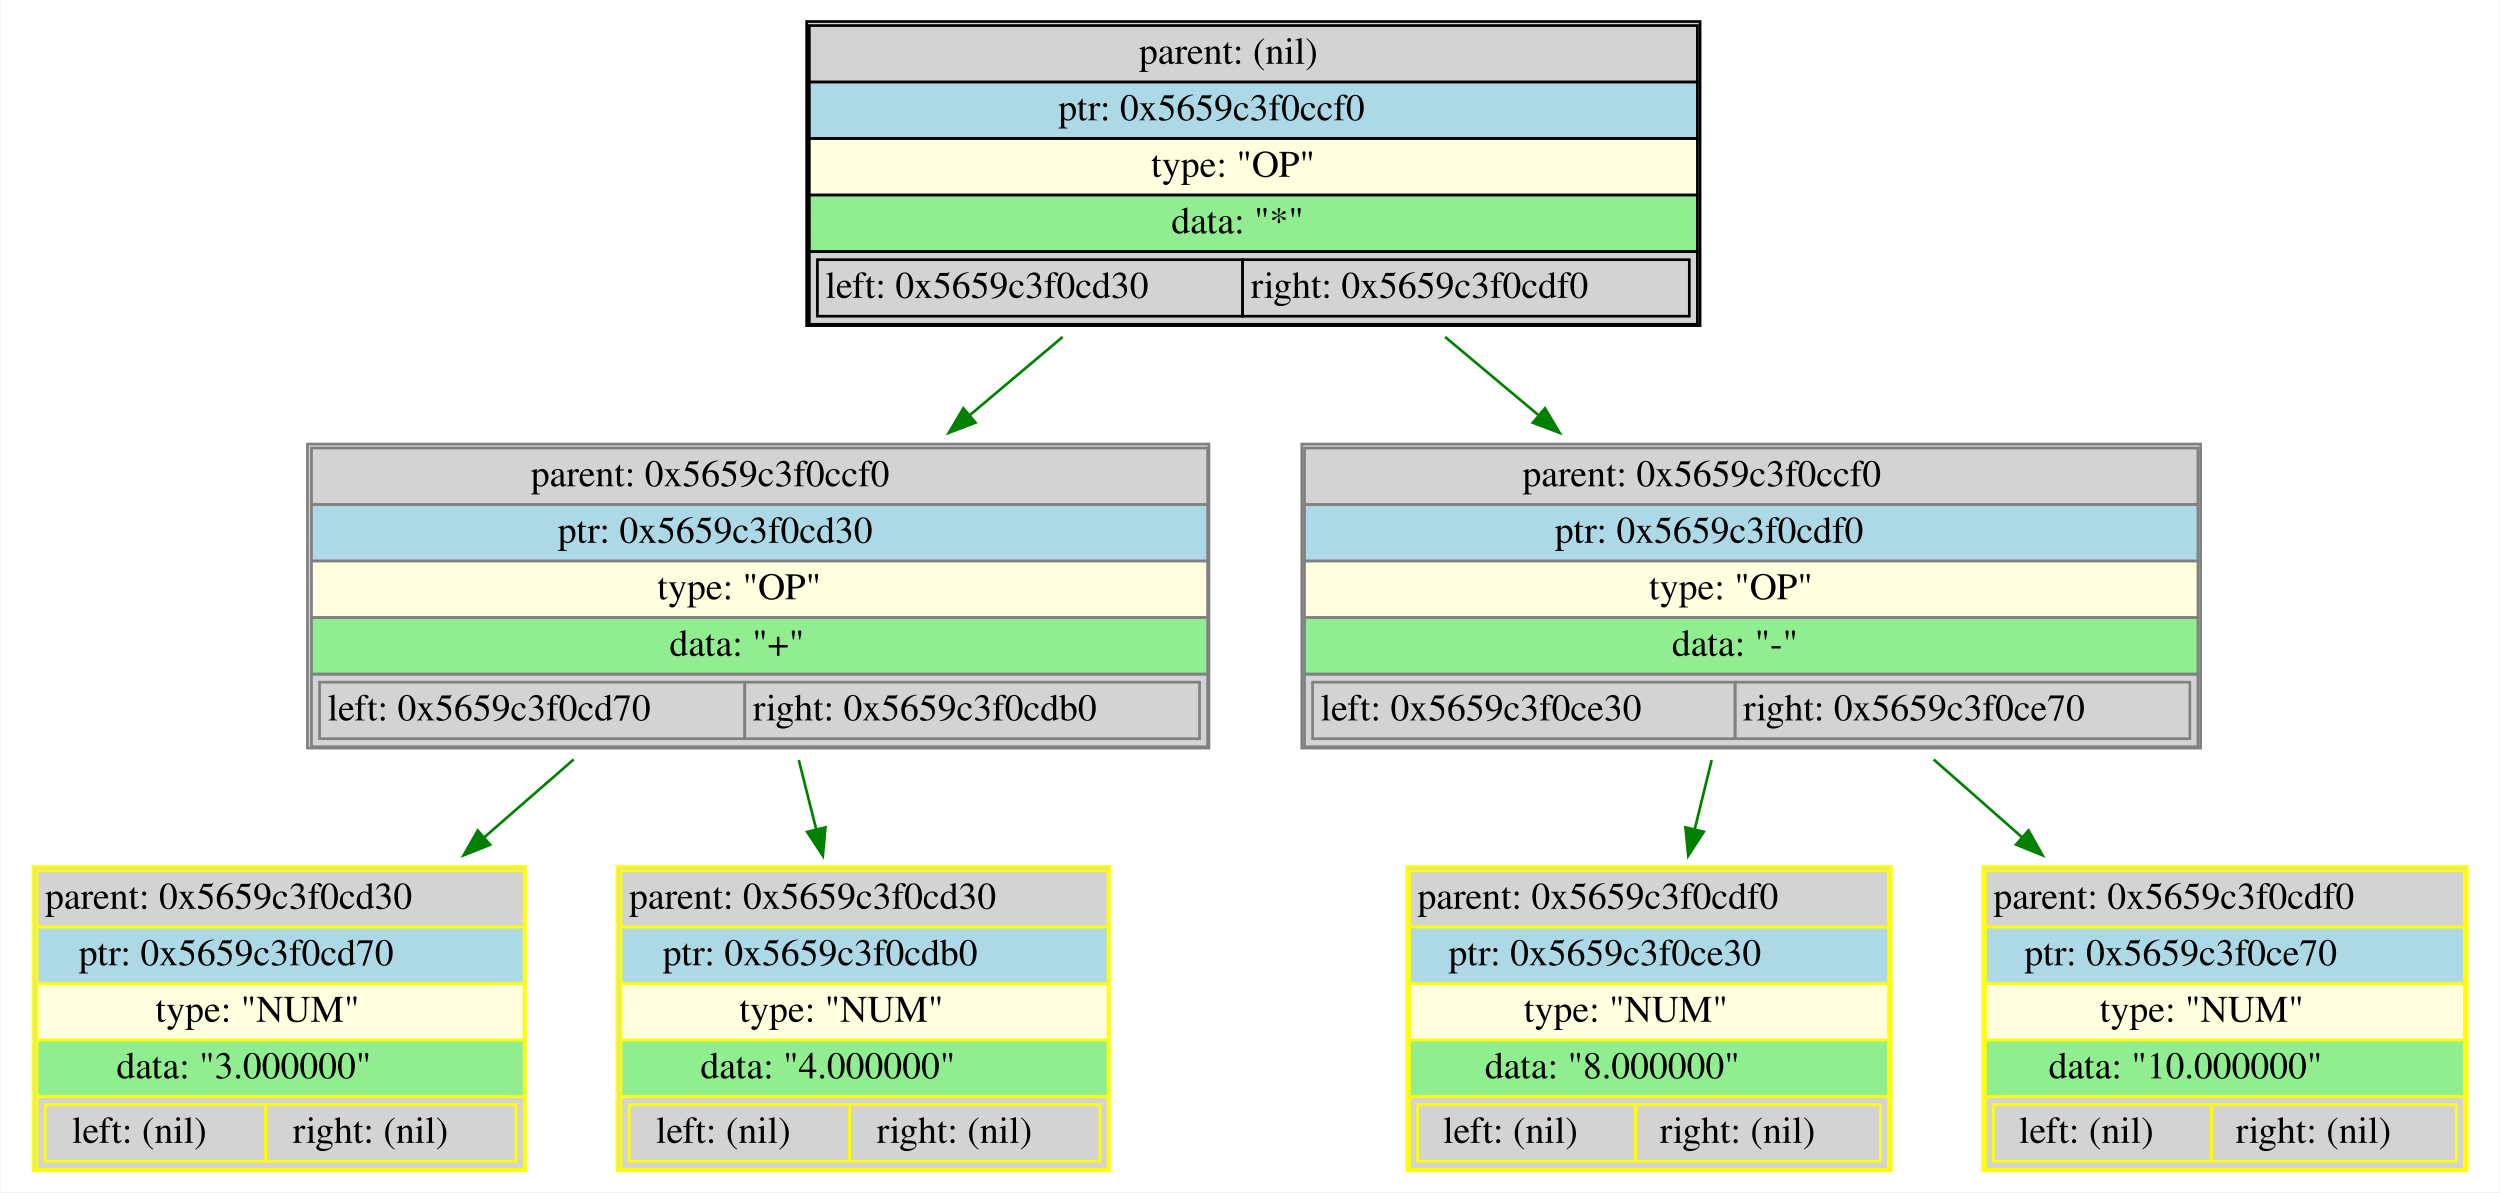
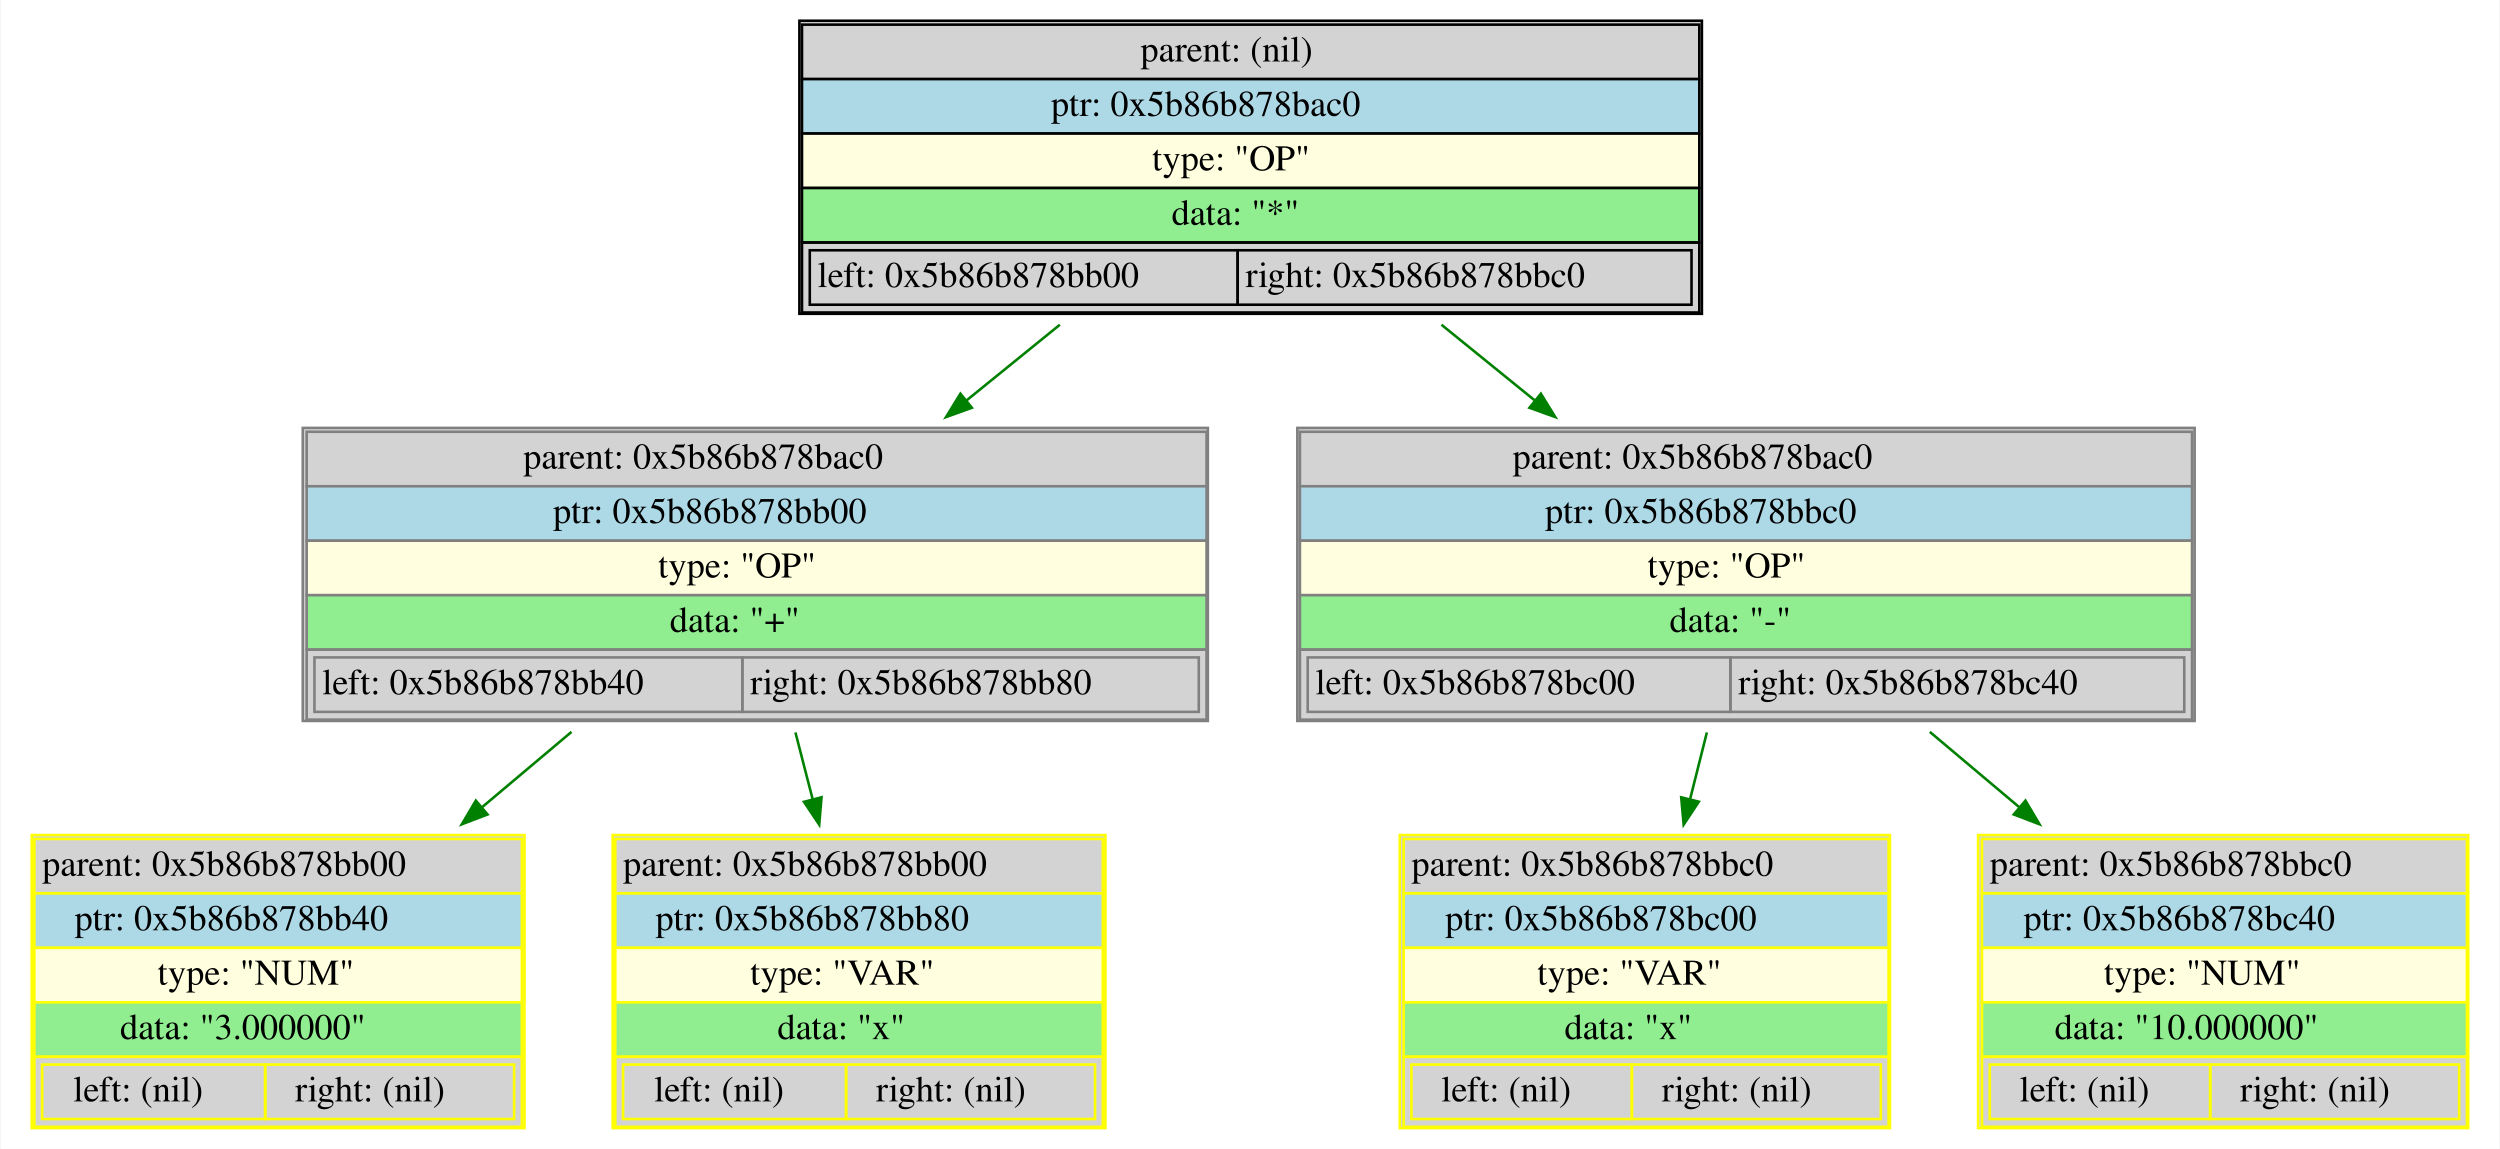
- <svg xmlns="http://www.w3.org/2000/svg" width="929pt" height="443pt" viewBox="0.00 0.00 928.50 443.00">
+ <svg xmlns="http://www.w3.org/2000/svg" width="964pt" height="443pt" viewBox="0.00 0.00 963.50 443.00">
  <g id="graph0" class="graph" transform="scale(1 1) rotate(0) translate(4 439)">
-     <polygon fill="white" stroke="transparent" points="-4,4 -4,-439 924.5,-439 924.5,4 -4,4" />
+     <polygon fill="white" stroke="transparent" points="-4,4 -4,-439 959.5,-439 959.5,4 -4,4" />
    <g id="node1" class="node">
-       <polygon fill="lightgray" stroke="transparent" points="295.5,-318 295.5,-431 627.5,-431 627.5,-318 295.5,-318" />
-       <polygon fill="none" stroke="black" points="296.5,-408.5 296.5,-429.5 626.5,-429.5 626.5,-408.5 296.5,-408.5" />
-       <text text-anchor="start" x="419" y="-415.3" font-family="Times,serif" font-size="14.00">parent: (nil)</text>
-       <polygon fill="lightblue" stroke="transparent" points="296.5,-387.5 296.5,-408.5 626.5,-408.5 626.5,-387.5 296.5,-387.5" />
-       <polygon fill="none" stroke="black" points="296.5,-387.5 296.5,-408.5 626.5,-408.5 626.5,-387.5 296.5,-387.5" />
-       <text text-anchor="start" x="389" y="-394.3" font-family="Times,serif" font-size="14.00">ptr: 0x5659c3f0ccf0</text>
-       <polygon fill="lightyellow" stroke="transparent" points="296.5,-366.5 296.5,-387.5 626.5,-387.5 626.5,-366.5 296.5,-366.5" />
-       <polygon fill="none" stroke="black" points="296.5,-366.5 296.5,-387.5 626.5,-387.5 626.5,-366.5 296.5,-366.5" />
-       <text text-anchor="start" x="423.5" y="-373.3" font-family="Times,serif" font-size="14.00">type: "OP"</text>
-       <polygon fill="lightgreen" stroke="transparent" points="296.5,-345.5 296.5,-366.5 626.5,-366.5 626.5,-345.5 296.5,-345.5" />
-       <polygon fill="none" stroke="black" points="296.5,-345.5 296.5,-366.5 626.5,-366.5 626.5,-345.5 296.5,-345.5" />
-       <text text-anchor="start" x="431" y="-352.3" font-family="Times,serif" font-size="14.00">data: "*"</text>
-       <polygon fill="none" stroke="black" points="296.5,-318.5 296.5,-345.5 626.5,-345.5 626.5,-318.5 296.5,-318.5" />
-       <polygon fill="none" stroke="black" points="299.5,-321.5 299.5,-342.5 457.5,-342.5 457.5,-321.5 299.5,-321.5" />
-       <text text-anchor="start" x="302.5" y="-328.3" font-family="Times,serif" font-size="14.00">left: 0x5659c3f0cd30</text>
-       <polygon fill="none" stroke="black" points="457.5,-321.5 457.5,-342.5 623.5,-342.5 623.5,-321.5 457.5,-321.5" />
-       <text text-anchor="start" x="460.5" y="-328.3" font-family="Times,serif" font-size="14.00">right: 0x5659c3f0cdf0</text>
-       <polygon fill="none" stroke="black" points="295.5,-318 295.5,-431 627.5,-431 627.5,-318 295.5,-318" />
+       <polygon fill="lightgray" stroke="transparent" points="304,-318 304,-431 652,-431 652,-318 304,-318" />
+       <polygon fill="none" stroke="black" points="305,-408.5 305,-429.5 651,-429.5 651,-408.5 305,-408.5" />
+       <text text-anchor="start" x="435.5" y="-415.3" font-family="Times,serif" font-size="14.00">parent: (nil)</text>
+       <polygon fill="lightblue" stroke="transparent" points="305,-387.5 305,-408.5 651,-408.5 651,-387.5 305,-387.5" />
+       <polygon fill="none" stroke="black" points="305,-387.5 305,-408.5 651,-408.5 651,-387.5 305,-387.5" />
+       <text text-anchor="start" x="401" y="-394.3" font-family="Times,serif" font-size="14.00">ptr: 0x5b86b878bac0</text>
+       <polygon fill="lightyellow" stroke="transparent" points="305,-366.5 305,-387.5 651,-387.5 651,-366.5 305,-366.5" />
+       <polygon fill="none" stroke="black" points="305,-366.5 305,-387.5 651,-387.5 651,-366.5 305,-366.5" />
+       <text text-anchor="start" x="440" y="-373.3" font-family="Times,serif" font-size="14.00">type: "OP"</text>
+       <polygon fill="lightgreen" stroke="transparent" points="305,-345.5 305,-366.5 651,-366.5 651,-345.5 305,-345.5" />
+       <polygon fill="none" stroke="black" points="305,-345.5 305,-366.5 651,-366.5 651,-345.5 305,-345.5" />
+       <text text-anchor="start" x="447.5" y="-352.3" font-family="Times,serif" font-size="14.00">data: "*"</text>
+       <polygon fill="none" stroke="black" points="305,-318.5 305,-345.5 651,-345.5 651,-318.5 305,-318.5" />
+       <polygon fill="none" stroke="black" points="308,-321.5 308,-342.5 473,-342.5 473,-321.5 308,-321.5" />
+       <text text-anchor="start" x="311" y="-328.3" font-family="Times,serif" font-size="14.00">left: 0x5b86b878bb00</text>
+       <polygon fill="none" stroke="black" points="473,-321.5 473,-342.5 648,-342.5 648,-321.5 473,-321.5" />
+       <text text-anchor="start" x="476" y="-328.3" font-family="Times,serif" font-size="14.00">right: 0x5b86b878bbc0</text>
+       <polygon fill="none" stroke="black" points="304,-318 304,-431 652,-431 652,-318 304,-318" />
    </g>
    <g id="node2" class="node">
-       <polygon fill="lightgray" stroke="transparent" points="110,-161 110,-274 445,-274 445,-161 110,-161" />
-       <polygon fill="none" stroke="gray" points="111.5,-251.5 111.5,-272.5 444.5,-272.5 444.5,-251.5 111.5,-251.5" />
-       <text text-anchor="start" x="193" y="-258.3" font-family="Times,serif" font-size="14.00">parent: 0x5659c3f0ccf0</text>
-       <polygon fill="lightblue" stroke="transparent" points="111.5,-230.5 111.5,-251.5 444.5,-251.5 444.5,-230.5 111.5,-230.5" />
-       <polygon fill="none" stroke="gray" points="111.5,-230.5 111.5,-251.5 444.5,-251.5 444.5,-230.5 111.5,-230.5" />
-       <text text-anchor="start" x="203" y="-237.3" font-family="Times,serif" font-size="14.00">ptr: 0x5659c3f0cd30</text>
-       <polygon fill="lightyellow" stroke="transparent" points="111.5,-209.5 111.5,-230.5 444.5,-230.5 444.5,-209.5 111.5,-209.5" />
-       <polygon fill="none" stroke="gray" points="111.5,-209.5 111.5,-230.5 444.5,-230.5 444.5,-209.5 111.5,-209.5" />
-       <text text-anchor="start" x="240" y="-216.3" font-family="Times,serif" font-size="14.00">type: "OP"</text>
-       <polygon fill="lightgreen" stroke="transparent" points="111.5,-188.5 111.5,-209.5 444.5,-209.5 444.5,-188.5 111.5,-188.5" />
-       <polygon fill="none" stroke="gray" points="111.5,-188.5 111.5,-209.5 444.5,-209.5 444.5,-188.5 111.5,-188.5" />
-       <text text-anchor="start" x="244.5" y="-195.3" font-family="Times,serif" font-size="14.00">data: "+"</text>
-       <polygon fill="none" stroke="gray" points="111.5,-161.5 111.5,-188.5 444.5,-188.5 444.5,-161.5 111.5,-161.5" />
-       <polygon fill="none" stroke="gray" points="114.5,-164.5 114.5,-185.5 272.5,-185.5 272.5,-164.5 114.5,-164.5" />
-       <text text-anchor="start" x="117.5" y="-171.3" font-family="Times,serif" font-size="14.00">left: 0x5659c3f0cd70</text>
-       <polygon fill="none" stroke="gray" points="272.5,-164.5 272.5,-185.5 441.5,-185.5 441.5,-164.5 272.5,-164.5" />
-       <text text-anchor="start" x="275.5" y="-171.3" font-family="Times,serif" font-size="14.00">right: 0x5659c3f0cdb0</text>
-       <polygon fill="none" stroke="gray" points="110,-161 110,-274 445,-274 445,-161 110,-161" />
+       <polygon fill="lightgray" stroke="transparent" points="112.5,-161 112.5,-274 461.5,-274 461.5,-161 112.5,-161" />
+       <polygon fill="none" stroke="gray" points="114,-251.5 114,-272.5 461,-272.5 461,-251.5 114,-251.5" />
+       <text text-anchor="start" x="197.5" y="-258.3" font-family="Times,serif" font-size="14.00">parent: 0x5b86b878bac0</text>
+       <polygon fill="lightblue" stroke="transparent" points="114,-230.5 114,-251.5 461,-251.5 461,-230.5 114,-230.5" />
+       <polygon fill="none" stroke="gray" points="114,-230.5 114,-251.5 461,-251.5 461,-230.5 114,-230.5" />
+       <text text-anchor="start" x="209" y="-237.3" font-family="Times,serif" font-size="14.00">ptr: 0x5b86b878bb00</text>
+       <polygon fill="lightyellow" stroke="transparent" points="114,-209.5 114,-230.5 461,-230.5 461,-209.5 114,-209.5" />
+       <polygon fill="none" stroke="gray" points="114,-209.5 114,-230.5 461,-230.5 461,-209.5 114,-209.5" />
+       <text text-anchor="start" x="249.5" y="-216.3" font-family="Times,serif" font-size="14.00">type: "OP"</text>
+       <polygon fill="lightgreen" stroke="transparent" points="114,-188.5 114,-209.5 461,-209.5 461,-188.5 114,-188.5" />
+       <polygon fill="none" stroke="gray" points="114,-188.5 114,-209.5 461,-209.5 461,-188.5 114,-188.5" />
+       <text text-anchor="start" x="254" y="-195.3" font-family="Times,serif" font-size="14.00">data: "+"</text>
+       <polygon fill="none" stroke="gray" points="114,-161.5 114,-188.5 461,-188.5 461,-161.5 114,-161.5" />
+       <polygon fill="none" stroke="gray" points="117,-164.5 117,-185.5 282,-185.5 282,-164.5 117,-164.5" />
+       <text text-anchor="start" x="120" y="-171.3" font-family="Times,serif" font-size="14.00">left: 0x5b86b878bb40</text>
+       <polygon fill="none" stroke="gray" points="282,-164.5 282,-185.5 458,-185.5 458,-164.5 282,-164.5" />
+       <text text-anchor="start" x="285" y="-171.3" font-family="Times,serif" font-size="14.00">right: 0x5b86b878bb80</text>
+       <polygon fill="none" stroke="gray" points="112.5,-161 112.5,-274 461.5,-274 461.5,-161 112.5,-161" />
    </g>
    <g id="edge1" class="edge">
-       <path fill="none" stroke="green" d="M390.62,-313.79C379.36,-304.3 367.64,-294.43 356.2,-284.8" />
-       <polygon fill="green" stroke="green" points="358.24,-281.94 348.34,-278.17 353.73,-287.29 358.24,-281.94" />
+       <path fill="none" stroke="green" d="M404.43,-313.79C392.62,-304.21 380.33,-294.24 368.35,-284.52" />
+       <polygon fill="green" stroke="green" points="370.5,-281.76 360.53,-278.17 366.09,-287.19 370.5,-281.76" />
    </g>
    <g id="node5" class="node">
-       <polygon fill="lightgray" stroke="transparent" points="479.5,-161 479.5,-274 813.5,-274 813.5,-161 479.5,-161" />
-       <polygon fill="none" stroke="gray" points="480.5,-251.5 480.5,-272.5 812.5,-272.5 812.5,-251.5 480.5,-251.5" />
-       <text text-anchor="start" x="561.5" y="-258.3" font-family="Times,serif" font-size="14.00">parent: 0x5659c3f0ccf0</text>
-       <polygon fill="lightblue" stroke="transparent" points="480.5,-230.5 480.5,-251.5 812.5,-251.5 812.5,-230.5 480.5,-230.5" />
-       <polygon fill="none" stroke="gray" points="480.5,-230.5 480.5,-251.5 812.5,-251.5 812.5,-230.5 480.5,-230.5" />
-       <text text-anchor="start" x="573.5" y="-237.3" font-family="Times,serif" font-size="14.00">ptr: 0x5659c3f0cdf0</text>
-       <polygon fill="lightyellow" stroke="transparent" points="480.5,-209.5 480.5,-230.5 812.5,-230.5 812.5,-209.5 480.5,-209.5" />
-       <polygon fill="none" stroke="gray" points="480.5,-209.5 480.5,-230.5 812.5,-230.5 812.5,-209.5 480.5,-209.5" />
-       <text text-anchor="start" x="608.5" y="-216.3" font-family="Times,serif" font-size="14.00">type: "OP"</text>
-       <polygon fill="lightgreen" stroke="transparent" points="480.5,-188.5 480.5,-209.5 812.5,-209.5 812.5,-188.5 480.5,-188.5" />
-       <polygon fill="none" stroke="gray" points="480.5,-188.5 480.5,-209.5 812.5,-209.5 812.5,-188.5 480.5,-188.5" />
-       <text text-anchor="start" x="617" y="-195.3" font-family="Times,serif" font-size="14.00">data: "-"</text>
-       <polygon fill="none" stroke="gray" points="480.5,-161.5 480.5,-188.5 812.5,-188.5 812.5,-161.5 480.5,-161.5" />
-       <polygon fill="none" stroke="gray" points="483.5,-164.5 483.5,-185.5 640.5,-185.5 640.5,-164.5 483.5,-164.5" />
-       <text text-anchor="start" x="486.5" y="-171.3" font-family="Times,serif" font-size="14.00">left: 0x5659c3f0ce30</text>
-       <polygon fill="none" stroke="gray" points="640.5,-164.5 640.5,-185.5 809.5,-185.5 809.5,-164.5 640.5,-164.5" />
-       <text text-anchor="start" x="643.5" y="-171.3" font-family="Times,serif" font-size="14.00">right: 0x5659c3f0ce70</text>
-       <polygon fill="none" stroke="gray" points="479.5,-161 479.5,-274 813.5,-274 813.5,-161 479.5,-161" />
+       <polygon fill="lightgray" stroke="transparent" points="496,-161 496,-274 842,-274 842,-161 496,-161" />
+       <polygon fill="none" stroke="gray" points="497,-251.5 497,-272.5 841,-272.5 841,-251.5 497,-251.5" />
+       <text text-anchor="start" x="579" y="-258.3" font-family="Times,serif" font-size="14.00">parent: 0x5b86b878bac0</text>
+       <polygon fill="lightblue" stroke="transparent" points="497,-230.5 497,-251.5 841,-251.5 841,-230.5 497,-230.5" />
+       <polygon fill="none" stroke="gray" points="497,-230.5 497,-251.5 841,-251.5 841,-230.5 497,-230.5" />
+       <text text-anchor="start" x="591.5" y="-237.3" font-family="Times,serif" font-size="14.00">ptr: 0x5b86b878bbc0</text>
+       <polygon fill="lightyellow" stroke="transparent" points="497,-209.5 497,-230.5 841,-230.5 841,-209.5 497,-209.5" />
+       <polygon fill="none" stroke="gray" points="497,-209.5 497,-230.5 841,-230.5 841,-209.5 497,-209.5" />
+       <text text-anchor="start" x="631" y="-216.3" font-family="Times,serif" font-size="14.00">type: "OP"</text>
+       <polygon fill="lightgreen" stroke="transparent" points="497,-188.5 497,-209.5 841,-209.5 841,-188.5 497,-188.5" />
+       <polygon fill="none" stroke="gray" points="497,-188.5 497,-209.5 841,-209.5 841,-188.5 497,-188.5" />
+       <text text-anchor="start" x="639.5" y="-195.3" font-family="Times,serif" font-size="14.00">data: "-"</text>
+       <polygon fill="none" stroke="gray" points="497,-161.5 497,-188.5 841,-188.5 841,-161.5 497,-161.5" />
+       <polygon fill="none" stroke="gray" points="500,-164.5 500,-185.5 663,-185.5 663,-164.5 500,-164.5" />
+       <text text-anchor="start" x="503" y="-171.3" font-family="Times,serif" font-size="14.00">left: 0x5b86b878bc00</text>
+       <polygon fill="none" stroke="gray" points="663,-164.5 663,-185.5 838,-185.5 838,-164.5 663,-164.5" />
+       <text text-anchor="start" x="666" y="-171.3" font-family="Times,serif" font-size="14.00">right: 0x5b86b878bc40</text>
+       <polygon fill="none" stroke="gray" points="496,-161 496,-274 842,-274 842,-161 496,-161" />
    </g>
    <g id="edge4" class="edge">
-       <path fill="none" stroke="green" d="M532.76,-313.79C544.09,-304.3 555.87,-294.43 567.37,-284.8" />
-       <polygon fill="green" stroke="green" points="569.86,-287.28 575.28,-278.17 565.36,-281.91 569.86,-287.28" />
+       <path fill="none" stroke="green" d="M551.57,-313.79C563.38,-304.21 575.67,-294.24 587.65,-284.52" />
+       <polygon fill="green" stroke="green" points="589.91,-287.19 595.47,-278.17 585.5,-281.76 589.91,-287.19" />
    </g>
    <g id="node3" class="node">
-       <polygon fill="lightgray" stroke="transparent" points="8,-4 8,-117 191,-117 191,-4 8,-4" />
-       <polygon fill="none" stroke="yellow" points="9.5,-94.5 9.5,-115.5 190.5,-115.5 190.5,-94.5 9.5,-94.5" />
-       <text text-anchor="start" x="12.5" y="-101.3" font-family="Times,serif" font-size="14.00">parent: 0x5659c3f0cd30</text>
-       <polygon fill="lightblue" stroke="transparent" points="9.5,-73.5 9.5,-94.5 190.5,-94.5 190.5,-73.5 9.5,-73.5" />
-       <polygon fill="none" stroke="yellow" points="9.5,-73.5 9.5,-94.5 190.5,-94.5 190.5,-73.5 9.5,-73.5" />
-       <text text-anchor="start" x="25" y="-80.3" font-family="Times,serif" font-size="14.00">ptr: 0x5659c3f0cd70</text>
-       <polygon fill="lightyellow" stroke="transparent" points="9.5,-52.5 9.5,-73.5 190.5,-73.5 190.5,-52.5 9.5,-52.5" />
-       <polygon fill="none" stroke="yellow" points="9.5,-52.5 9.5,-73.5 190.5,-73.5 190.5,-52.5 9.5,-52.5" />
-       <text text-anchor="start" x="53.5" y="-59.3" font-family="Times,serif" font-size="14.00">type: "NUM"</text>
-       <polygon fill="lightgreen" stroke="transparent" points="9.5,-31.5 9.5,-52.5 190.5,-52.5 190.5,-31.5 9.5,-31.5" />
-       <polygon fill="none" stroke="yellow" points="9.5,-31.5 9.5,-52.5 190.5,-52.5 190.5,-31.5 9.5,-31.5" />
-       <text text-anchor="start" x="39" y="-38.3" font-family="Times,serif" font-size="14.00">data: "3.000000"</text>
-       <polygon fill="none" stroke="yellow" points="9.5,-4.5 9.5,-31.5 190.5,-31.5 190.5,-4.5 9.5,-4.5" />
-       <polygon fill="none" stroke="yellow" points="12.5,-7.5 12.5,-28.5 94.5,-28.5 94.5,-7.5 12.5,-7.5" />
-       <text text-anchor="start" x="22.5" y="-14.3" font-family="Times,serif" font-size="14.00">left: (nil)</text>
-       <polygon fill="none" stroke="yellow" points="94.5,-7.5 94.5,-28.5 187.5,-28.5 187.5,-7.5 94.5,-7.5" />
-       <text text-anchor="start" x="104.5" y="-14.3" font-family="Times,serif" font-size="14.00">right: (nil)</text>
-       <polygon fill="none" stroke="yellow" points="8,-4 8,-117 191,-117 191,-4 8,-4" />
+       <polygon fill="lightgray" stroke="transparent" points="8,-4 8,-117 198,-117 198,-4 8,-4" />
+       <polygon fill="none" stroke="yellow" points="9,-94.5 9,-115.5 197,-115.5 197,-94.5 9,-94.5" />
+       <text text-anchor="start" x="12" y="-101.3" font-family="Times,serif" font-size="14.00">parent: 0x5b86b878bb00</text>
+       <polygon fill="lightblue" stroke="transparent" points="9,-73.5 9,-94.5 197,-94.5 197,-73.5 9,-73.5" />
+       <polygon fill="none" stroke="yellow" points="9,-73.5 9,-94.5 197,-94.5 197,-73.5 9,-73.5" />
+       <text text-anchor="start" x="24.5" y="-80.3" font-family="Times,serif" font-size="14.00">ptr: 0x5b86b878bb40</text>
+       <polygon fill="lightyellow" stroke="transparent" points="9,-52.5 9,-73.5 197,-73.5 197,-52.5 9,-52.5" />
+       <polygon fill="none" stroke="yellow" points="9,-52.5 9,-73.5 197,-73.5 197,-52.5 9,-52.5" />
+       <text text-anchor="start" x="56.5" y="-59.3" font-family="Times,serif" font-size="14.00">type: "NUM"</text>
+       <polygon fill="lightgreen" stroke="transparent" points="9,-31.5 9,-52.5 197,-52.5 197,-31.5 9,-31.5" />
+       <polygon fill="none" stroke="yellow" points="9,-31.5 9,-52.5 197,-52.5 197,-31.5 9,-31.5" />
+       <text text-anchor="start" x="42" y="-38.3" font-family="Times,serif" font-size="14.00">data: "3.000000"</text>
+       <polygon fill="none" stroke="yellow" points="9,-4.5 9,-31.5 197,-31.5 197,-4.5 9,-4.5" />
+       <polygon fill="none" stroke="yellow" points="12,-7.5 12,-28.5 98,-28.5 98,-7.5 12,-7.5" />
+       <text text-anchor="start" x="24" y="-14.3" font-family="Times,serif" font-size="14.00">left: (nil)</text>
+       <polygon fill="none" stroke="yellow" points="98,-7.5 98,-28.5 194,-28.5 194,-7.5 98,-7.5" />
+       <text text-anchor="start" x="109.5" y="-14.3" font-family="Times,serif" font-size="14.00">right: (nil)</text>
+       <polygon fill="none" stroke="yellow" points="8,-4 8,-117 198,-117 198,-4 8,-4" />
    </g>
    <g id="edge2" class="edge">
-       <path fill="none" stroke="green" d="M208.94,-156.79C198.03,-147.3 186.7,-137.43 175.64,-127.8" />
-       <polygon fill="green" stroke="green" points="177.87,-125.1 168.03,-121.17 173.27,-130.38 177.87,-125.1" />
+       <path fill="none" stroke="green" d="M216.12,-156.79C204.86,-147.3 193.14,-137.43 181.7,-127.8" />
+       <polygon fill="green" stroke="green" points="183.74,-124.94 173.84,-121.17 179.23,-130.29 183.74,-124.94" />
    </g>
    <g id="node4" class="node">
-       <polygon fill="lightgray" stroke="transparent" points="225,-4 225,-117 408,-117 408,-4 225,-4" />
-       <polygon fill="none" stroke="yellow" points="226.5,-94.5 226.5,-115.5 407.5,-115.5 407.5,-94.5 226.5,-94.5" />
-       <text text-anchor="start" x="229.5" y="-101.3" font-family="Times,serif" font-size="14.00">parent: 0x5659c3f0cd30</text>
-       <polygon fill="lightblue" stroke="transparent" points="226.5,-73.5 226.5,-94.5 407.5,-94.5 407.5,-73.5 226.5,-73.5" />
-       <polygon fill="none" stroke="yellow" points="226.5,-73.5 226.5,-94.5 407.5,-94.5 407.5,-73.5 226.5,-73.5" />
-       <text text-anchor="start" x="242" y="-80.3" font-family="Times,serif" font-size="14.00">ptr: 0x5659c3f0cdb0</text>
-       <polygon fill="lightyellow" stroke="transparent" points="226.5,-52.5 226.5,-73.5 407.5,-73.5 407.5,-52.5 226.5,-52.5" />
-       <polygon fill="none" stroke="yellow" points="226.5,-52.5 226.5,-73.5 407.5,-73.5 407.5,-52.5 226.5,-52.5" />
-       <text text-anchor="start" x="270.5" y="-59.3" font-family="Times,serif" font-size="14.00">type: "NUM"</text>
-       <polygon fill="lightgreen" stroke="transparent" points="226.5,-31.5 226.5,-52.5 407.5,-52.5 407.5,-31.5 226.5,-31.5" />
-       <polygon fill="none" stroke="yellow" points="226.5,-31.5 226.5,-52.5 407.5,-52.5 407.5,-31.5 226.5,-31.5" />
-       <text text-anchor="start" x="256" y="-38.3" font-family="Times,serif" font-size="14.00">data: "4.000000"</text>
-       <polygon fill="none" stroke="yellow" points="226.5,-4.5 226.5,-31.5 407.5,-31.5 407.5,-4.5 226.5,-4.5" />
-       <polygon fill="none" stroke="yellow" points="229.5,-7.5 229.5,-28.5 311.5,-28.5 311.5,-7.5 229.5,-7.5" />
-       <text text-anchor="start" x="239.5" y="-14.3" font-family="Times,serif" font-size="14.00">left: (nil)</text>
-       <polygon fill="none" stroke="yellow" points="311.5,-7.5 311.5,-28.5 404.5,-28.5 404.5,-7.5 311.5,-7.5" />
-       <text text-anchor="start" x="321.5" y="-14.3" font-family="Times,serif" font-size="14.00">right: (nil)</text>
-       <polygon fill="none" stroke="yellow" points="225,-4 225,-117 408,-117 408,-4 225,-4" />
+       <polygon fill="lightgray" stroke="transparent" points="232,-4 232,-117 422,-117 422,-4 232,-4" />
+       <polygon fill="none" stroke="yellow" points="233,-94.5 233,-115.5 421,-115.5 421,-94.5 233,-94.5" />
+       <text text-anchor="start" x="236" y="-101.3" font-family="Times,serif" font-size="14.00">parent: 0x5b86b878bb00</text>
+       <polygon fill="lightblue" stroke="transparent" points="233,-73.5 233,-94.5 421,-94.5 421,-73.5 233,-73.5" />
+       <polygon fill="none" stroke="yellow" points="233,-73.5 233,-94.5 421,-94.5 421,-73.5 233,-73.5" />
+       <text text-anchor="start" x="248.5" y="-80.3" font-family="Times,serif" font-size="14.00">ptr: 0x5b86b878bb80</text>
+       <polygon fill="lightyellow" stroke="transparent" points="233,-52.5 233,-73.5 421,-73.5 421,-52.5 233,-52.5" />
+       <polygon fill="none" stroke="yellow" points="233,-52.5 233,-73.5 421,-73.5 421,-52.5 233,-52.5" />
+       <text text-anchor="start" x="285" y="-59.3" font-family="Times,serif" font-size="14.00">type: "VAR"</text>
+       <polygon fill="lightgreen" stroke="transparent" points="233,-31.5 233,-52.5 421,-52.5 421,-31.5 233,-31.5" />
+       <polygon fill="none" stroke="yellow" points="233,-31.5 233,-52.5 421,-52.5 421,-31.5 233,-31.5" />
+       <text text-anchor="start" x="295.5" y="-38.3" font-family="Times,serif" font-size="14.00">data: "x"</text>
+       <polygon fill="none" stroke="yellow" points="233,-4.5 233,-31.5 421,-31.5 421,-4.5 233,-4.5" />
+       <polygon fill="none" stroke="yellow" points="236,-7.5 236,-28.5 322,-28.5 322,-7.5 236,-7.5" />
+       <text text-anchor="start" x="248" y="-14.3" font-family="Times,serif" font-size="14.00">left: (nil)</text>
+       <polygon fill="none" stroke="yellow" points="322,-7.5 322,-28.5 418,-28.5 418,-7.5 322,-7.5" />
+       <text text-anchor="start" x="333.5" y="-14.3" font-family="Times,serif" font-size="14.00">right: (nil)</text>
+       <polygon fill="none" stroke="yellow" points="232,-4 232,-117 422,-117 422,-4 232,-4" />
    </g>
    <g id="edge3" class="edge">
-       <path fill="none" stroke="green" d="M292.58,-156.57C294.69,-148.18 296.87,-139.51 299.02,-130.96" />
-       <polygon fill="green" stroke="green" points="302.48,-131.56 301.53,-121.01 295.69,-129.86 302.48,-131.56" />
+       <path fill="none" stroke="green" d="M302.47,-156.57C304.63,-148.18 306.87,-139.51 309.07,-130.96" />
+       <polygon fill="green" stroke="green" points="312.53,-131.57 311.64,-121.01 305.75,-129.82 312.53,-131.57" />
    </g>
    <g id="node6" class="node">
-       <polygon fill="lightgray" stroke="transparent" points="518.5,-4 518.5,-117 698.5,-117 698.5,-4 518.5,-4" />
-       <polygon fill="none" stroke="yellow" points="519.5,-94.5 519.5,-115.5 697.5,-115.5 697.5,-94.5 519.5,-94.5" />
-       <text text-anchor="start" x="522.5" y="-101.3" font-family="Times,serif" font-size="14.00">parent: 0x5659c3f0cdf0</text>
-       <polygon fill="lightblue" stroke="transparent" points="519.5,-73.5 519.5,-94.5 697.5,-94.5 697.5,-73.5 519.5,-73.5" />
-       <polygon fill="none" stroke="yellow" points="519.5,-73.5 519.5,-94.5 697.5,-94.5 697.5,-73.5 519.5,-73.5" />
-       <text text-anchor="start" x="534" y="-80.3" font-family="Times,serif" font-size="14.00">ptr: 0x5659c3f0ce30</text>
-       <polygon fill="lightyellow" stroke="transparent" points="519.5,-52.5 519.5,-73.5 697.5,-73.5 697.5,-52.5 519.5,-52.5" />
-       <polygon fill="none" stroke="yellow" points="519.5,-52.5 519.5,-73.5 697.5,-73.5 697.5,-52.5 519.5,-52.5" />
-       <text text-anchor="start" x="562" y="-59.3" font-family="Times,serif" font-size="14.00">type: "NUM"</text>
-       <polygon fill="lightgreen" stroke="transparent" points="519.5,-31.5 519.5,-52.5 697.5,-52.5 697.5,-31.5 519.5,-31.5" />
-       <polygon fill="none" stroke="yellow" points="519.5,-31.5 519.5,-52.5 697.5,-52.5 697.5,-31.5 519.5,-31.5" />
-       <text text-anchor="start" x="547.5" y="-38.3" font-family="Times,serif" font-size="14.00">data: "8.000000"</text>
-       <polygon fill="none" stroke="yellow" points="519.5,-4.5 519.5,-31.5 697.5,-31.5 697.5,-4.5 519.5,-4.5" />
-       <polygon fill="none" stroke="yellow" points="522.5,-7.5 522.5,-28.5 603.5,-28.5 603.5,-7.5 522.5,-7.5" />
-       <text text-anchor="start" x="532" y="-14.3" font-family="Times,serif" font-size="14.00">left: (nil)</text>
-       <polygon fill="none" stroke="yellow" points="603.5,-7.5 603.5,-28.5 694.5,-28.5 694.5,-7.5 603.5,-7.5" />
-       <text text-anchor="start" x="612.5" y="-14.3" font-family="Times,serif" font-size="14.00">right: (nil)</text>
-       <polygon fill="none" stroke="yellow" points="518.5,-4 518.5,-117 698.5,-117 698.5,-4 518.5,-4" />
+       <polygon fill="lightgray" stroke="transparent" points="535.5,-4 535.5,-117 724.5,-117 724.5,-4 535.5,-4" />
+       <polygon fill="none" stroke="yellow" points="537,-94.5 537,-115.5 724,-115.5 724,-94.5 537,-94.5" />
+       <text text-anchor="start" x="540" y="-101.3" font-family="Times,serif" font-size="14.00">parent: 0x5b86b878bbc0</text>
+       <polygon fill="lightblue" stroke="transparent" points="537,-73.5 537,-94.5 724,-94.5 724,-73.5 537,-73.5" />
+       <polygon fill="none" stroke="yellow" points="537,-73.5 537,-94.5 724,-94.5 724,-73.5 537,-73.5" />
+       <text text-anchor="start" x="553" y="-80.3" font-family="Times,serif" font-size="14.00">ptr: 0x5b86b878bc00</text>
+       <polygon fill="lightyellow" stroke="transparent" points="537,-52.5 537,-73.5 724,-73.5 724,-52.5 537,-52.5" />
+       <polygon fill="none" stroke="yellow" points="537,-52.5 537,-73.5 724,-73.5 724,-52.5 537,-52.5" />
+       <text text-anchor="start" x="588.5" y="-59.3" font-family="Times,serif" font-size="14.00">type: "VAR"</text>
+       <polygon fill="lightgreen" stroke="transparent" points="537,-31.5 537,-52.5 724,-52.5 724,-31.5 537,-31.5" />
+       <polygon fill="none" stroke="yellow" points="537,-31.5 537,-52.5 724,-52.5 724,-31.5 537,-31.5" />
+       <text text-anchor="start" x="599" y="-38.3" font-family="Times,serif" font-size="14.00">data: "x"</text>
+       <polygon fill="none" stroke="yellow" points="537,-4.5 537,-31.5 724,-31.5 724,-4.5 537,-4.5" />
+       <polygon fill="none" stroke="yellow" points="540,-7.5 540,-28.5 625,-28.5 625,-7.5 540,-7.5" />
+       <text text-anchor="start" x="551.5" y="-14.3" font-family="Times,serif" font-size="14.00">left: (nil)</text>
+       <polygon fill="none" stroke="yellow" points="625,-7.5 625,-28.5 721,-28.5 721,-7.5 625,-7.5" />
+       <text text-anchor="start" x="636.5" y="-14.3" font-family="Times,serif" font-size="14.00">right: (nil)</text>
+       <polygon fill="none" stroke="yellow" points="535.5,-4 535.5,-117 724.5,-117 724.5,-4 535.5,-4" />
    </g>
    <g id="edge5" class="edge">
-       <path fill="none" stroke="green" d="M631.81,-156.57C629.75,-148.18 627.62,-139.51 625.53,-130.96" />
-       <polygon fill="green" stroke="green" points="628.87,-129.89 623.09,-121.01 622.07,-131.56 628.87,-129.89" />
+       <path fill="none" stroke="green" d="M653.92,-156.57C651.81,-148.18 649.63,-139.51 647.48,-130.96" />
+       <polygon fill="green" stroke="green" points="650.81,-129.86 644.97,-121.01 644.02,-131.56 650.81,-129.86" />
    </g>
    <g id="node7" class="node">
-       <polygon fill="lightgray" stroke="transparent" points="732.5,-4 732.5,-117 912.5,-117 912.5,-4 732.5,-4" />
-       <polygon fill="none" stroke="yellow" points="733.5,-94.5 733.5,-115.5 911.5,-115.5 911.5,-94.5 733.5,-94.5" />
-       <text text-anchor="start" x="736.5" y="-101.3" font-family="Times,serif" font-size="14.00">parent: 0x5659c3f0cdf0</text>
-       <polygon fill="lightblue" stroke="transparent" points="733.5,-73.5 733.5,-94.5 911.5,-94.5 911.5,-73.5 733.5,-73.5" />
-       <polygon fill="none" stroke="yellow" points="733.5,-73.5 733.5,-94.5 911.5,-94.5 911.5,-73.5 733.5,-73.5" />
-       <text text-anchor="start" x="748" y="-80.3" font-family="Times,serif" font-size="14.00">ptr: 0x5659c3f0ce70</text>
-       <polygon fill="lightyellow" stroke="transparent" points="733.5,-52.5 733.5,-73.5 911.5,-73.5 911.5,-52.5 733.5,-52.5" />
-       <polygon fill="none" stroke="yellow" points="733.5,-52.5 733.5,-73.5 911.5,-73.5 911.5,-52.5 733.5,-52.5" />
-       <text text-anchor="start" x="776" y="-59.3" font-family="Times,serif" font-size="14.00">type: "NUM"</text>
-       <polygon fill="lightgreen" stroke="transparent" points="733.5,-31.5 733.5,-52.5 911.5,-52.5 911.5,-31.5 733.5,-31.5" />
-       <polygon fill="none" stroke="yellow" points="733.5,-31.5 733.5,-52.5 911.5,-52.5 911.5,-31.5 733.5,-31.5" />
-       <text text-anchor="start" x="757" y="-38.3" font-family="Times,serif" font-size="14.00">data: "10.000000"</text>
-       <polygon fill="none" stroke="yellow" points="733.5,-4.5 733.5,-31.5 911.5,-31.5 911.5,-4.5 733.5,-4.5" />
-       <polygon fill="none" stroke="yellow" points="736.5,-7.5 736.5,-28.5 817.5,-28.5 817.5,-7.5 736.5,-7.5" />
-       <text text-anchor="start" x="746" y="-14.3" font-family="Times,serif" font-size="14.00">left: (nil)</text>
-       <polygon fill="none" stroke="yellow" points="817.5,-7.5 817.5,-28.5 908.5,-28.5 908.5,-7.5 817.5,-7.5" />
-       <text text-anchor="start" x="826.5" y="-14.3" font-family="Times,serif" font-size="14.00">right: (nil)</text>
-       <polygon fill="none" stroke="yellow" points="732.5,-4 732.5,-117 912.5,-117 912.5,-4 732.5,-4" />
+       <polygon fill="lightgray" stroke="transparent" points="758.5,-4 758.5,-117 947.5,-117 947.5,-4 758.5,-4" />
+       <polygon fill="none" stroke="yellow" points="760,-94.5 760,-115.5 947,-115.5 947,-94.5 760,-94.5" />
+       <text text-anchor="start" x="763" y="-101.3" font-family="Times,serif" font-size="14.00">parent: 0x5b86b878bbc0</text>
+       <polygon fill="lightblue" stroke="transparent" points="760,-73.5 760,-94.5 947,-94.5 947,-73.5 760,-73.5" />
+       <polygon fill="none" stroke="yellow" points="760,-73.5 760,-94.5 947,-94.5 947,-73.5 760,-73.5" />
+       <text text-anchor="start" x="776" y="-80.3" font-family="Times,serif" font-size="14.00">ptr: 0x5b86b878bc40</text>
+       <polygon fill="lightyellow" stroke="transparent" points="760,-52.5 760,-73.5 947,-73.5 947,-52.5 760,-52.5" />
+       <polygon fill="none" stroke="yellow" points="760,-52.5 760,-73.5 947,-73.5 947,-52.5 760,-52.5" />
+       <text text-anchor="start" x="807" y="-59.3" font-family="Times,serif" font-size="14.00">type: "NUM"</text>
+       <polygon fill="lightgreen" stroke="transparent" points="760,-31.5 760,-52.5 947,-52.5 947,-31.5 760,-31.5" />
+       <polygon fill="none" stroke="yellow" points="760,-31.5 760,-52.5 947,-52.5 947,-31.5 760,-31.5" />
+       <text text-anchor="start" x="788" y="-38.3" font-family="Times,serif" font-size="14.00">data: "10.000000"</text>
+       <polygon fill="none" stroke="yellow" points="760,-4.5 760,-31.5 947,-31.5 947,-4.5 760,-4.5" />
+       <polygon fill="none" stroke="yellow" points="763,-7.5 763,-28.5 848,-28.5 848,-7.5 763,-7.5" />
+       <text text-anchor="start" x="774.5" y="-14.3" font-family="Times,serif" font-size="14.00">left: (nil)</text>
+       <polygon fill="none" stroke="yellow" points="848,-7.5 848,-28.5 944,-28.5 944,-7.5 848,-7.5" />
+       <text text-anchor="start" x="859.5" y="-14.3" font-family="Times,serif" font-size="14.00">right: (nil)</text>
+       <polygon fill="none" stroke="yellow" points="758.5,-4 758.5,-117 947.5,-117 947.5,-4 758.5,-4" />
    </g>
    <g id="edge6" class="edge">
-       <path fill="none" stroke="green" d="M714.29,-156.79C725.07,-147.3 736.28,-137.43 747.22,-127.8" />
-       <polygon fill="green" stroke="green" points="749.55,-130.41 754.74,-121.17 744.92,-125.16 749.55,-130.41" />
+       <path fill="none" stroke="green" d="M739.88,-156.79C751.14,-147.3 762.86,-137.43 774.3,-127.8" />
+       <polygon fill="green" stroke="green" points="776.77,-130.29 782.16,-121.17 772.26,-124.94 776.77,-130.29" />
    </g>
  </g>
</svg>
